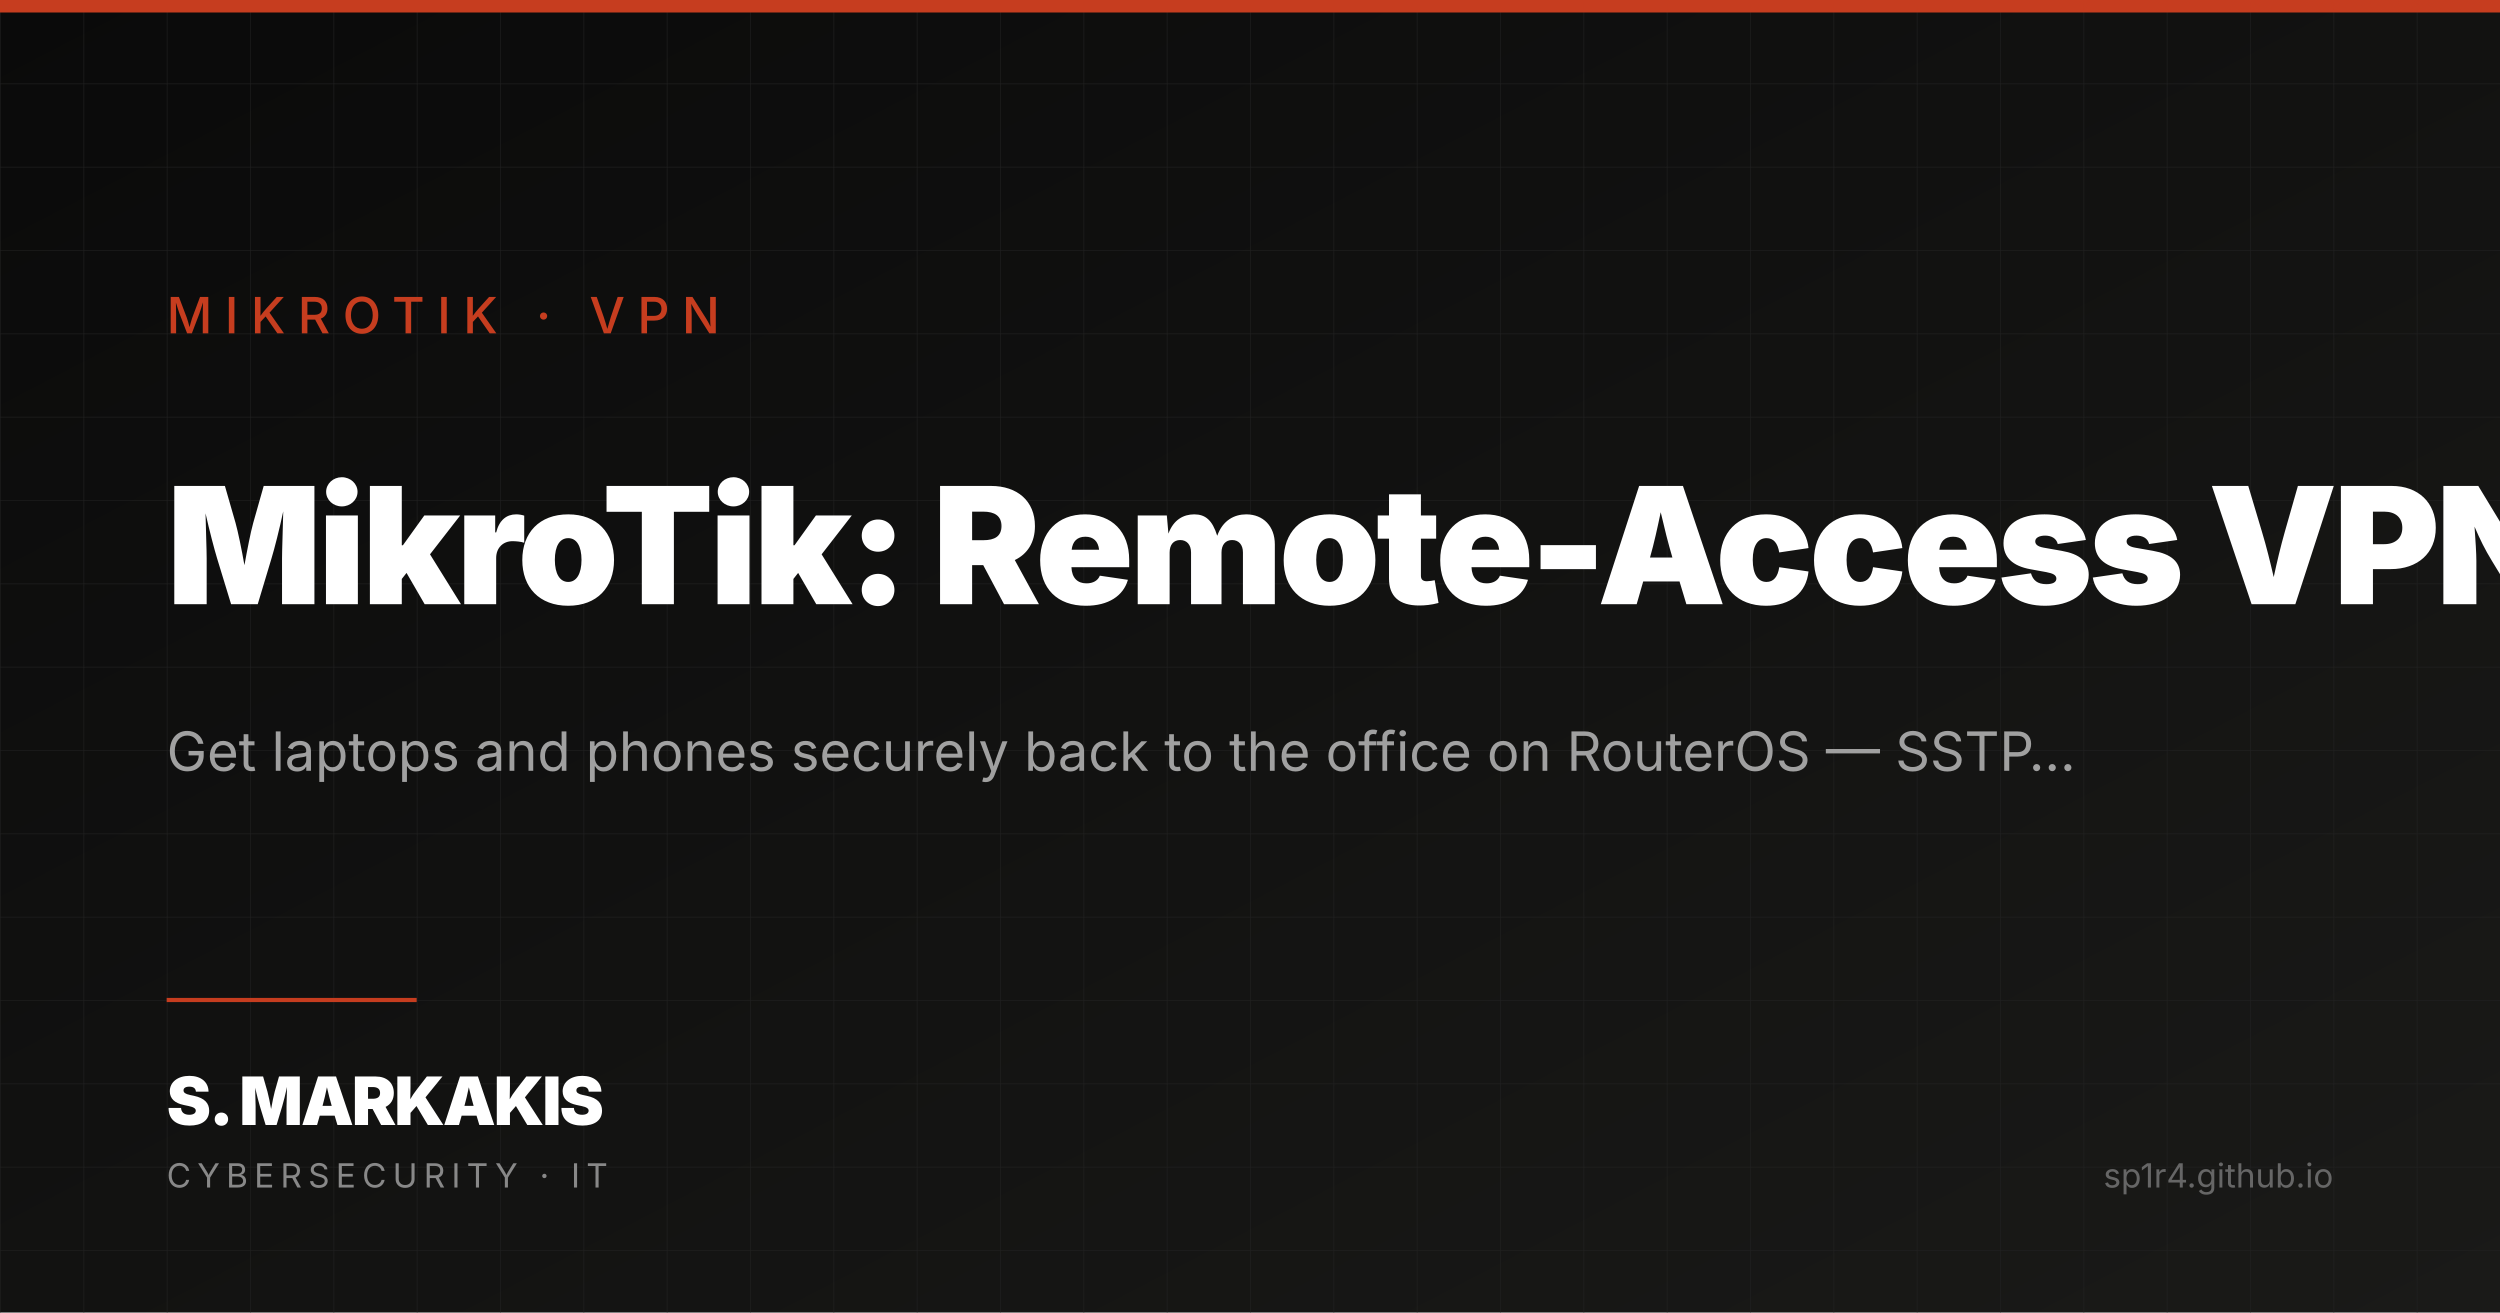
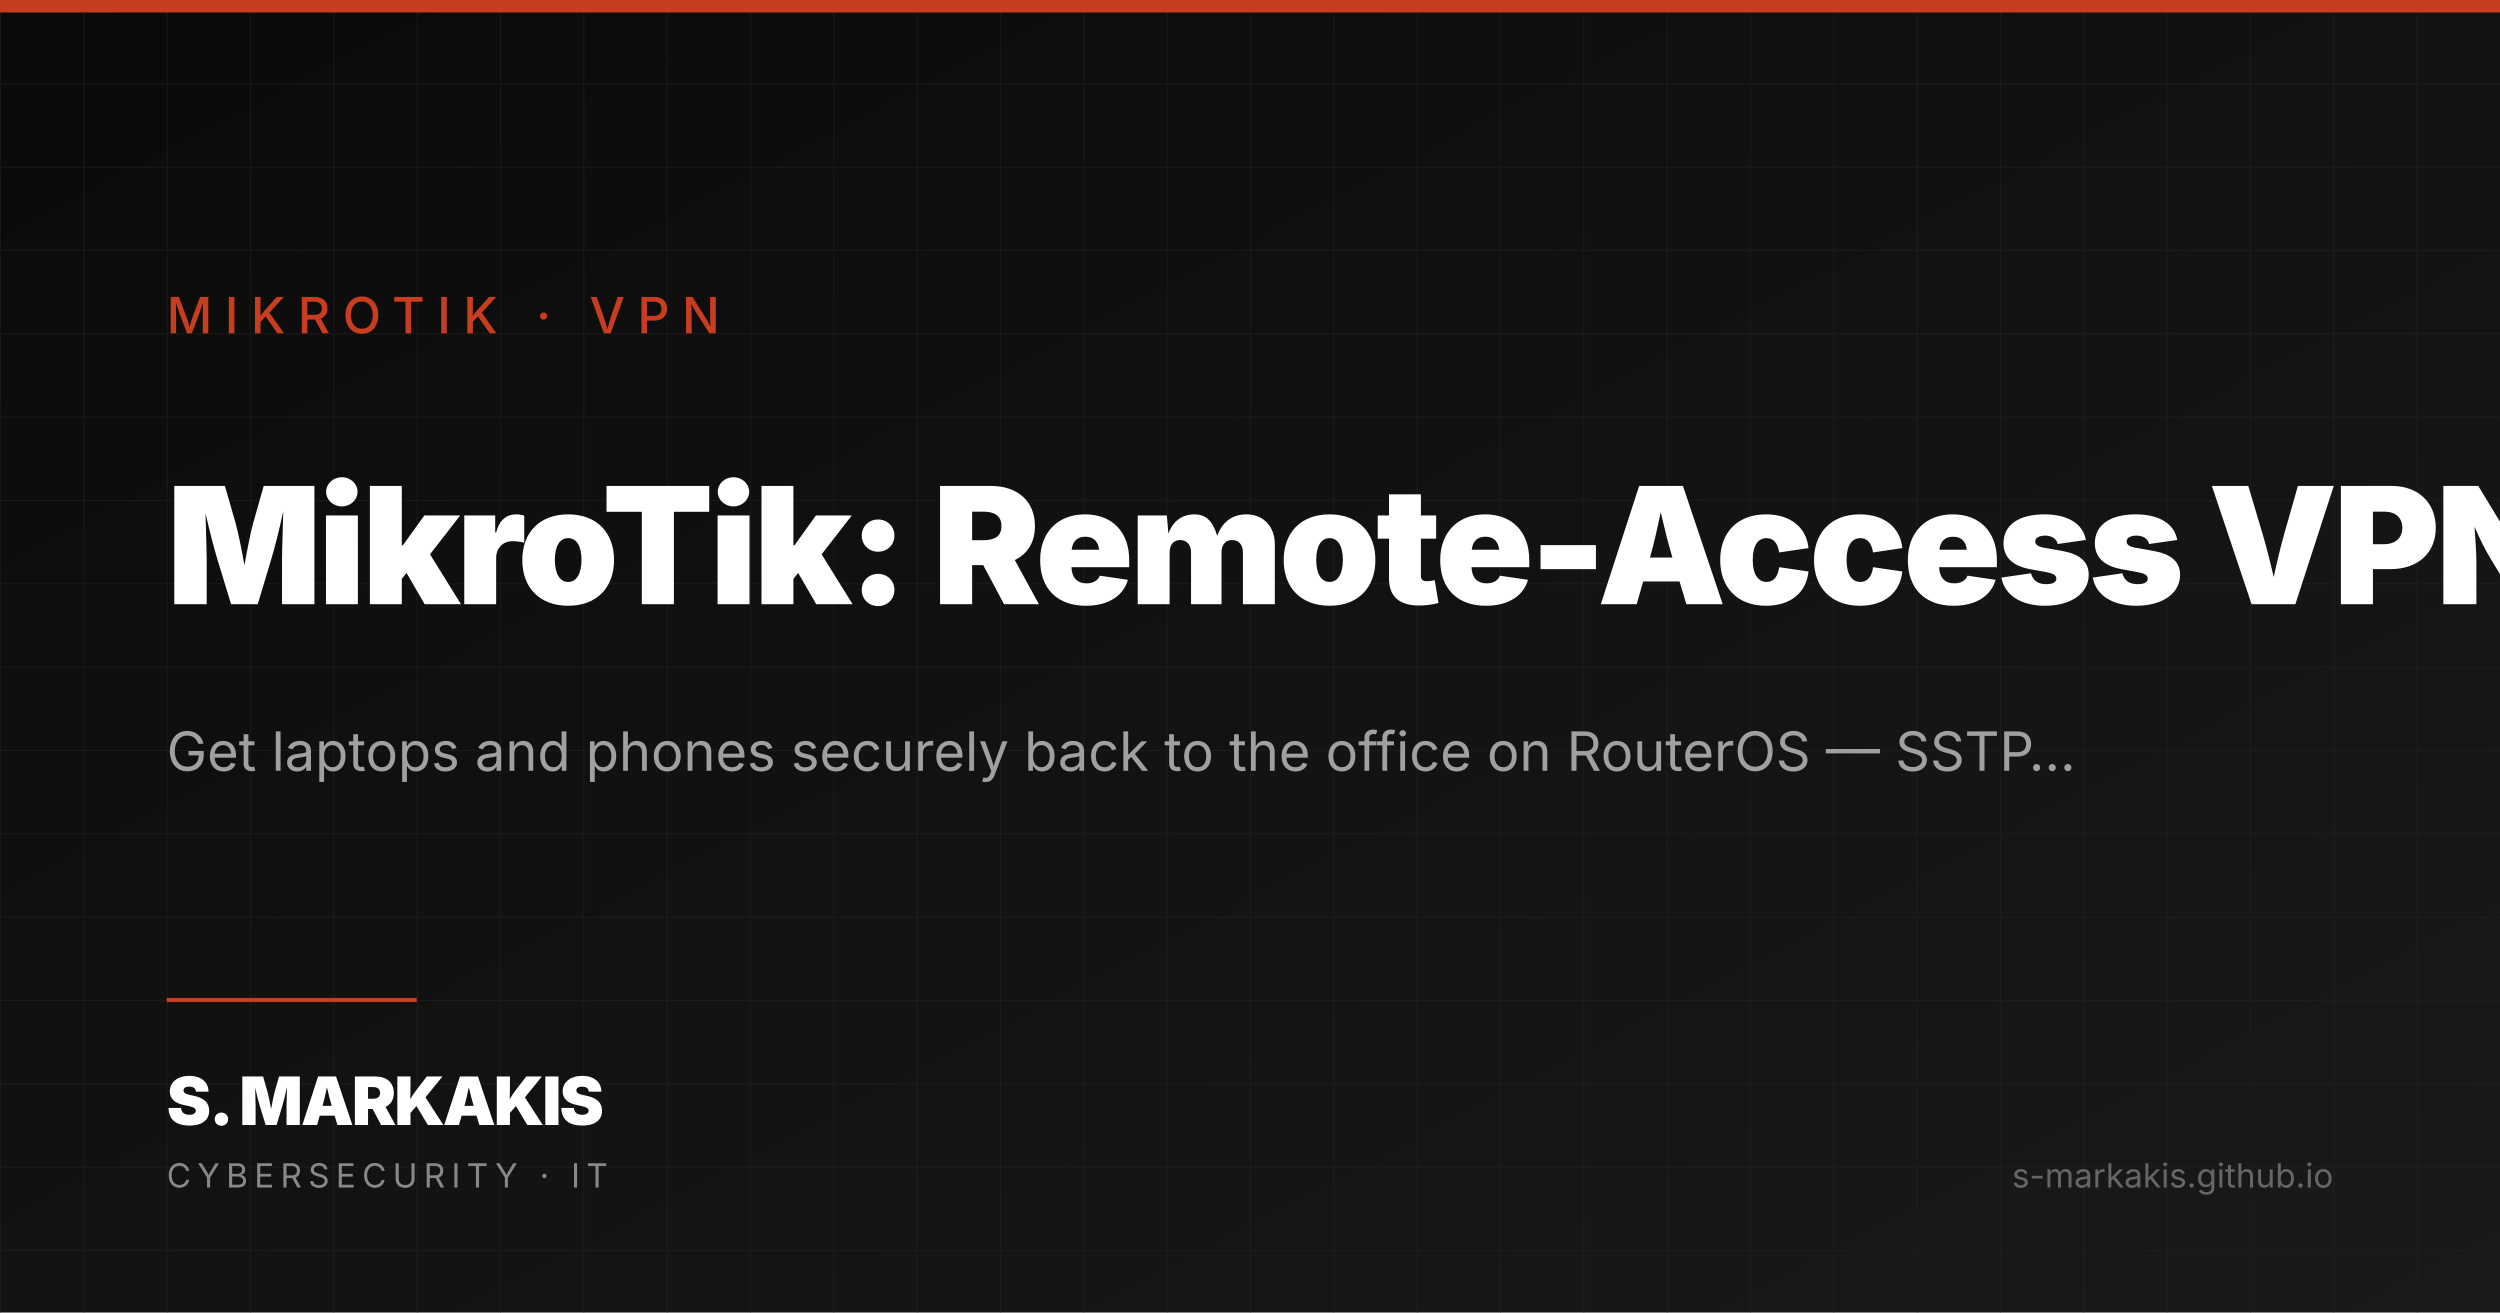
<svg xmlns="http://www.w3.org/2000/svg" viewBox="0 0 1200 630" width="1200" height="630">
  <defs>
    <linearGradient id="bg" x1="0" y1="0" x2="1" y2="1">
      <stop offset="0%" stop-color="#0a0a0a" />
      <stop offset="100%" stop-color="#1a1a18" />
    </linearGradient>
    <pattern id="grid" width="40" height="40" patternUnits="userSpaceOnUse">
      <path d="M 40 0 L 0 0 0 40" fill="none" stroke="#222" stroke-width="0.5" />
    </pattern>
  </defs>
  <rect width="1200" height="630" fill="url(#bg)" />
  <rect width="1200" height="630" fill="url(#grid)" />
  <rect x="0" y="0" width="1200" height="6" fill="#c63d1f" />
  <text x="80" y="160" font-family="Inter, Helvetica, Arial, sans-serif" font-size="24" font-weight="500" fill="#c63d1f" letter-spacing="6">MIKROTIK · VPN</text>
  <text x="80" y="290" font-family="Inter, Helvetica, Arial, sans-serif" font-size="78" font-weight="900" fill="#ffffff" letter-spacing="-2">MikroTik: Remote-Access VPN (IK…</text>
  <text x="80" y="370" font-family="Inter, Helvetica, Arial, sans-serif" font-size="26" font-weight="400" fill="#a0a0a0">Get laptops and phones securely back to the office on RouterOS — SSTP…</text>
  <line x1="80" y1="480" x2="200" y2="480" stroke="#c63d1f" stroke-width="2" />
  <text x="80" y="540" font-family="Inter, Helvetica, Arial, sans-serif" font-size="32" font-weight="900" fill="#ffffff" letter-spacing="-1">S. MARKAKIS</text>
  <text x="80" y="570" font-family="Inter, Helvetica, Arial, sans-serif" font-size="16" font-weight="400" fill="#888" letter-spacing="3">CYBERSECURITY · IT</text>
-   <text x="1120" y="570" font-family="Inter, Helvetica, Arial, sans-serif" font-size="16" font-weight="400" fill="#666" text-anchor="end">sp1r4.github.io</text>
+   <text x="1120" y="570" font-family="Inter, Helvetica, Arial, sans-serif" font-size="16" font-weight="400" fill="#666" text-anchor="end">s-markakis.github.io</text>
</svg>
